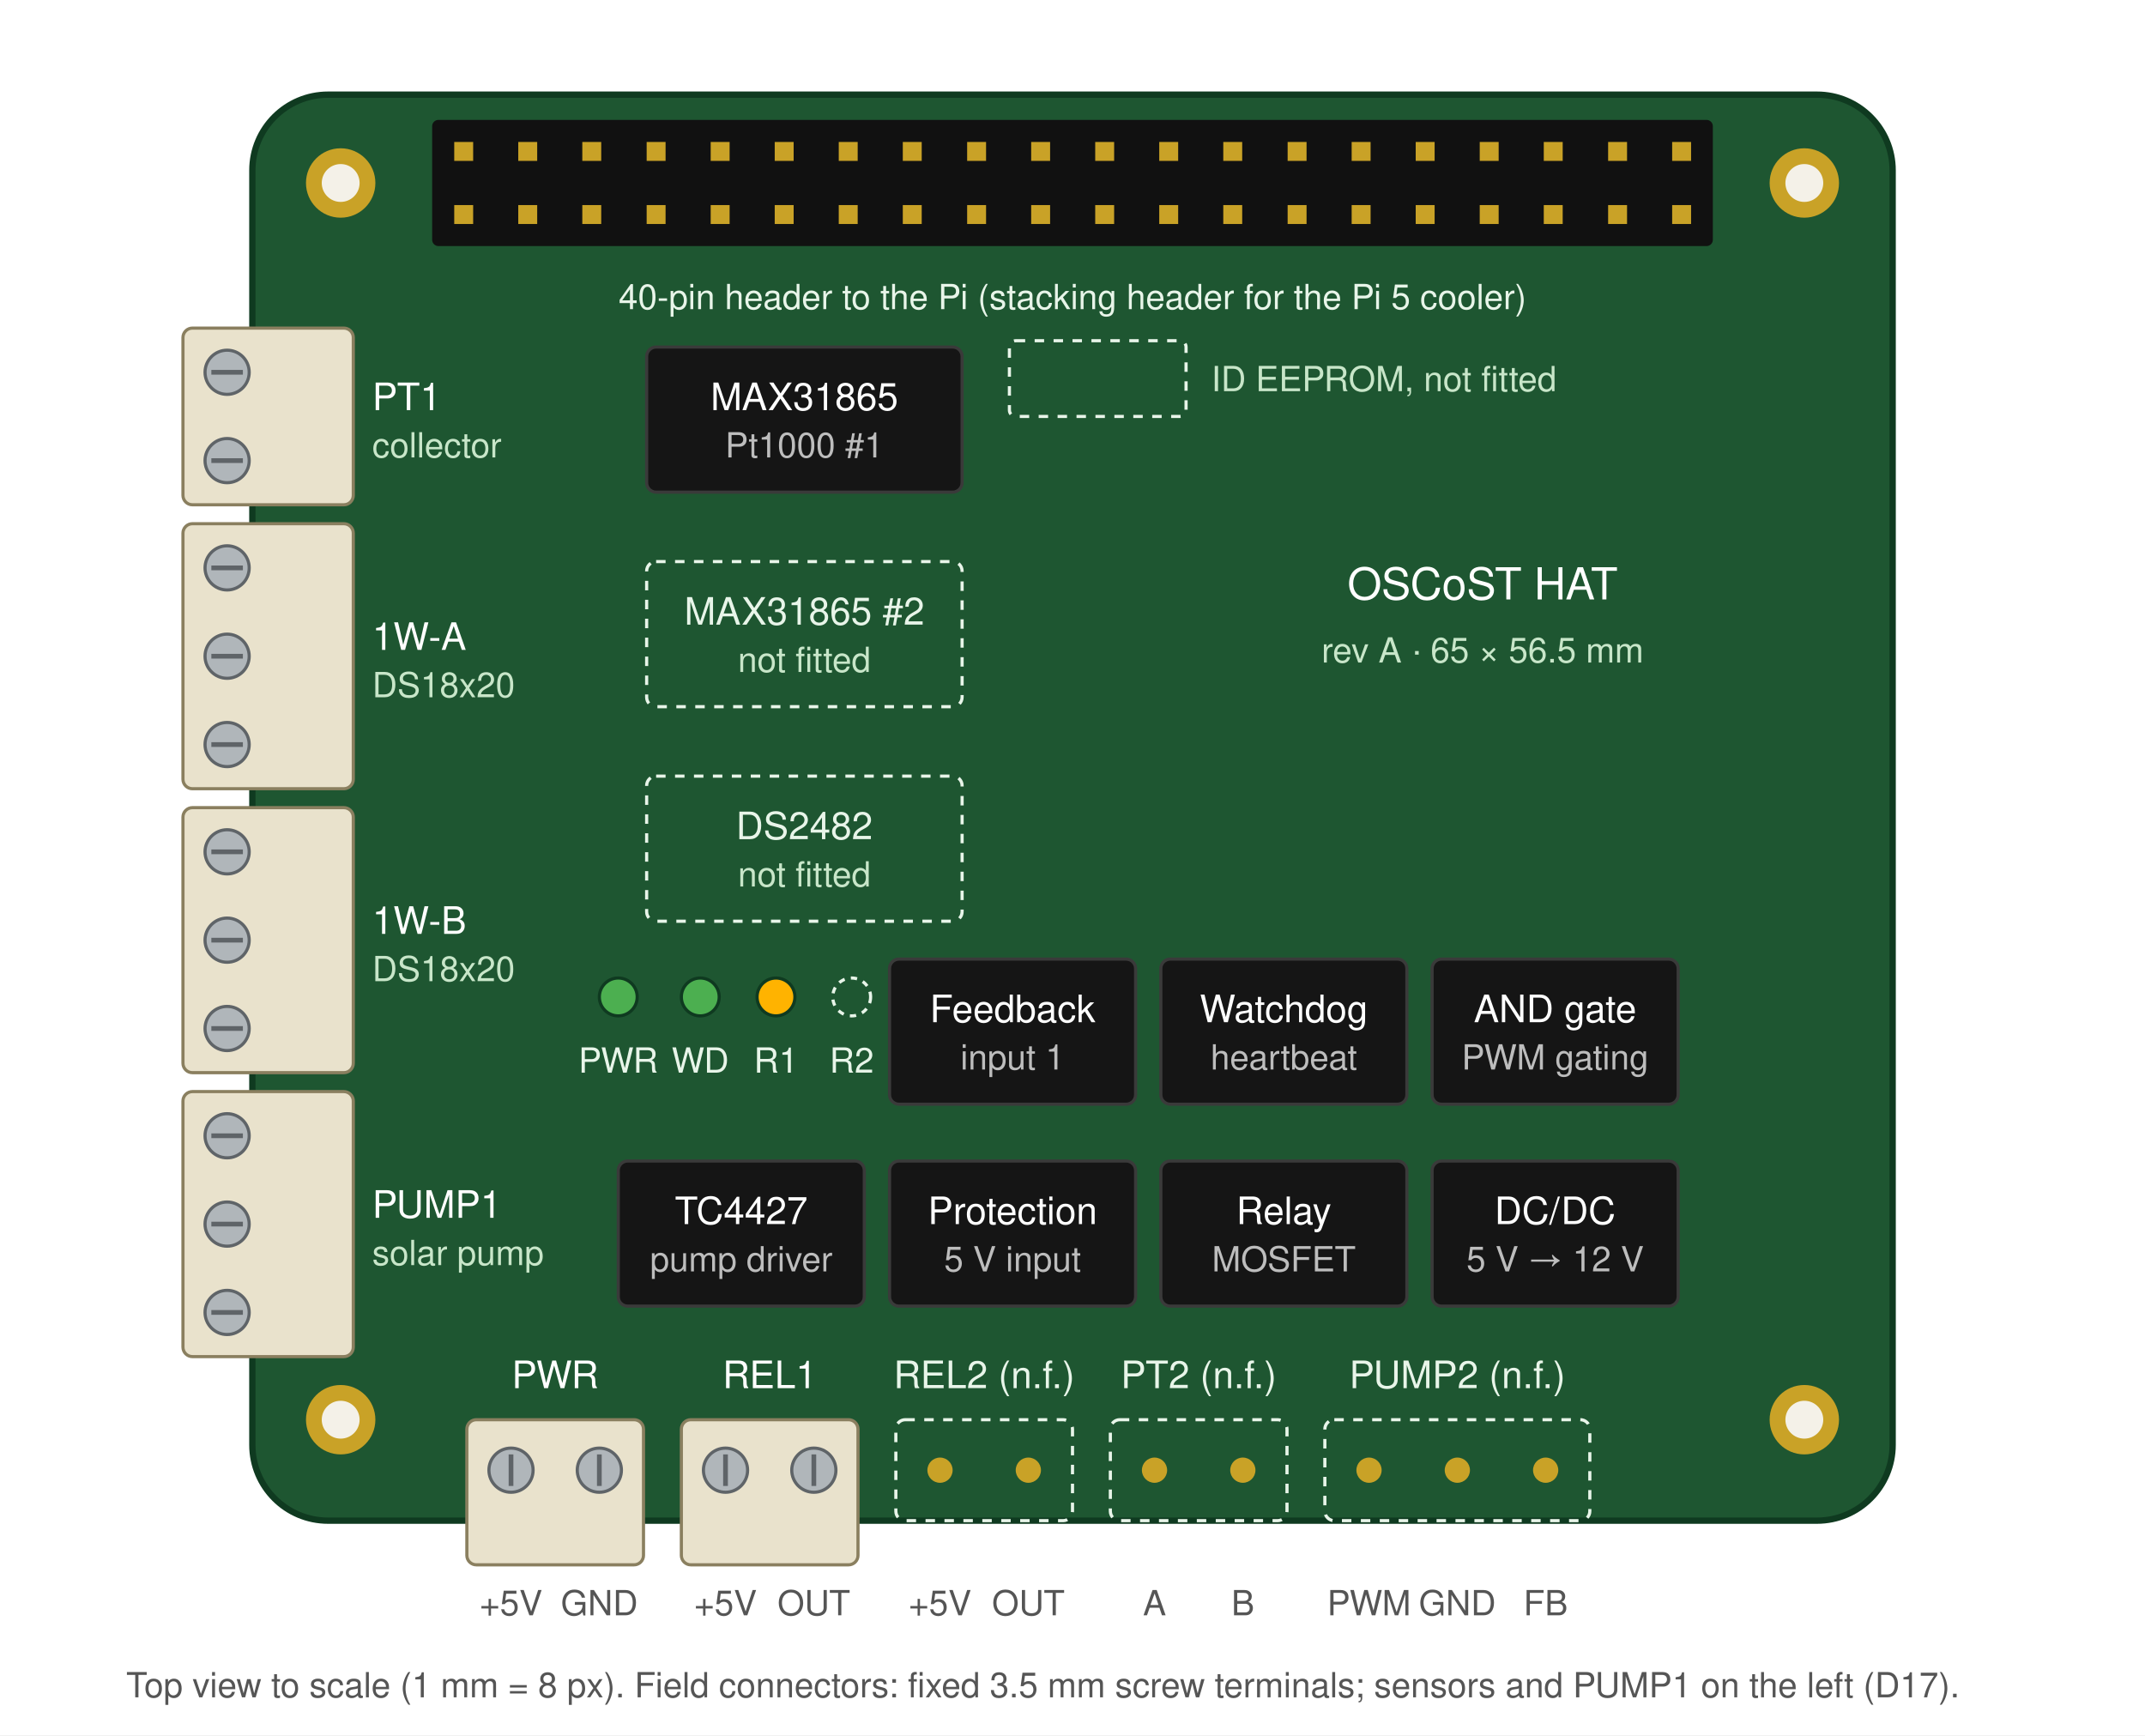
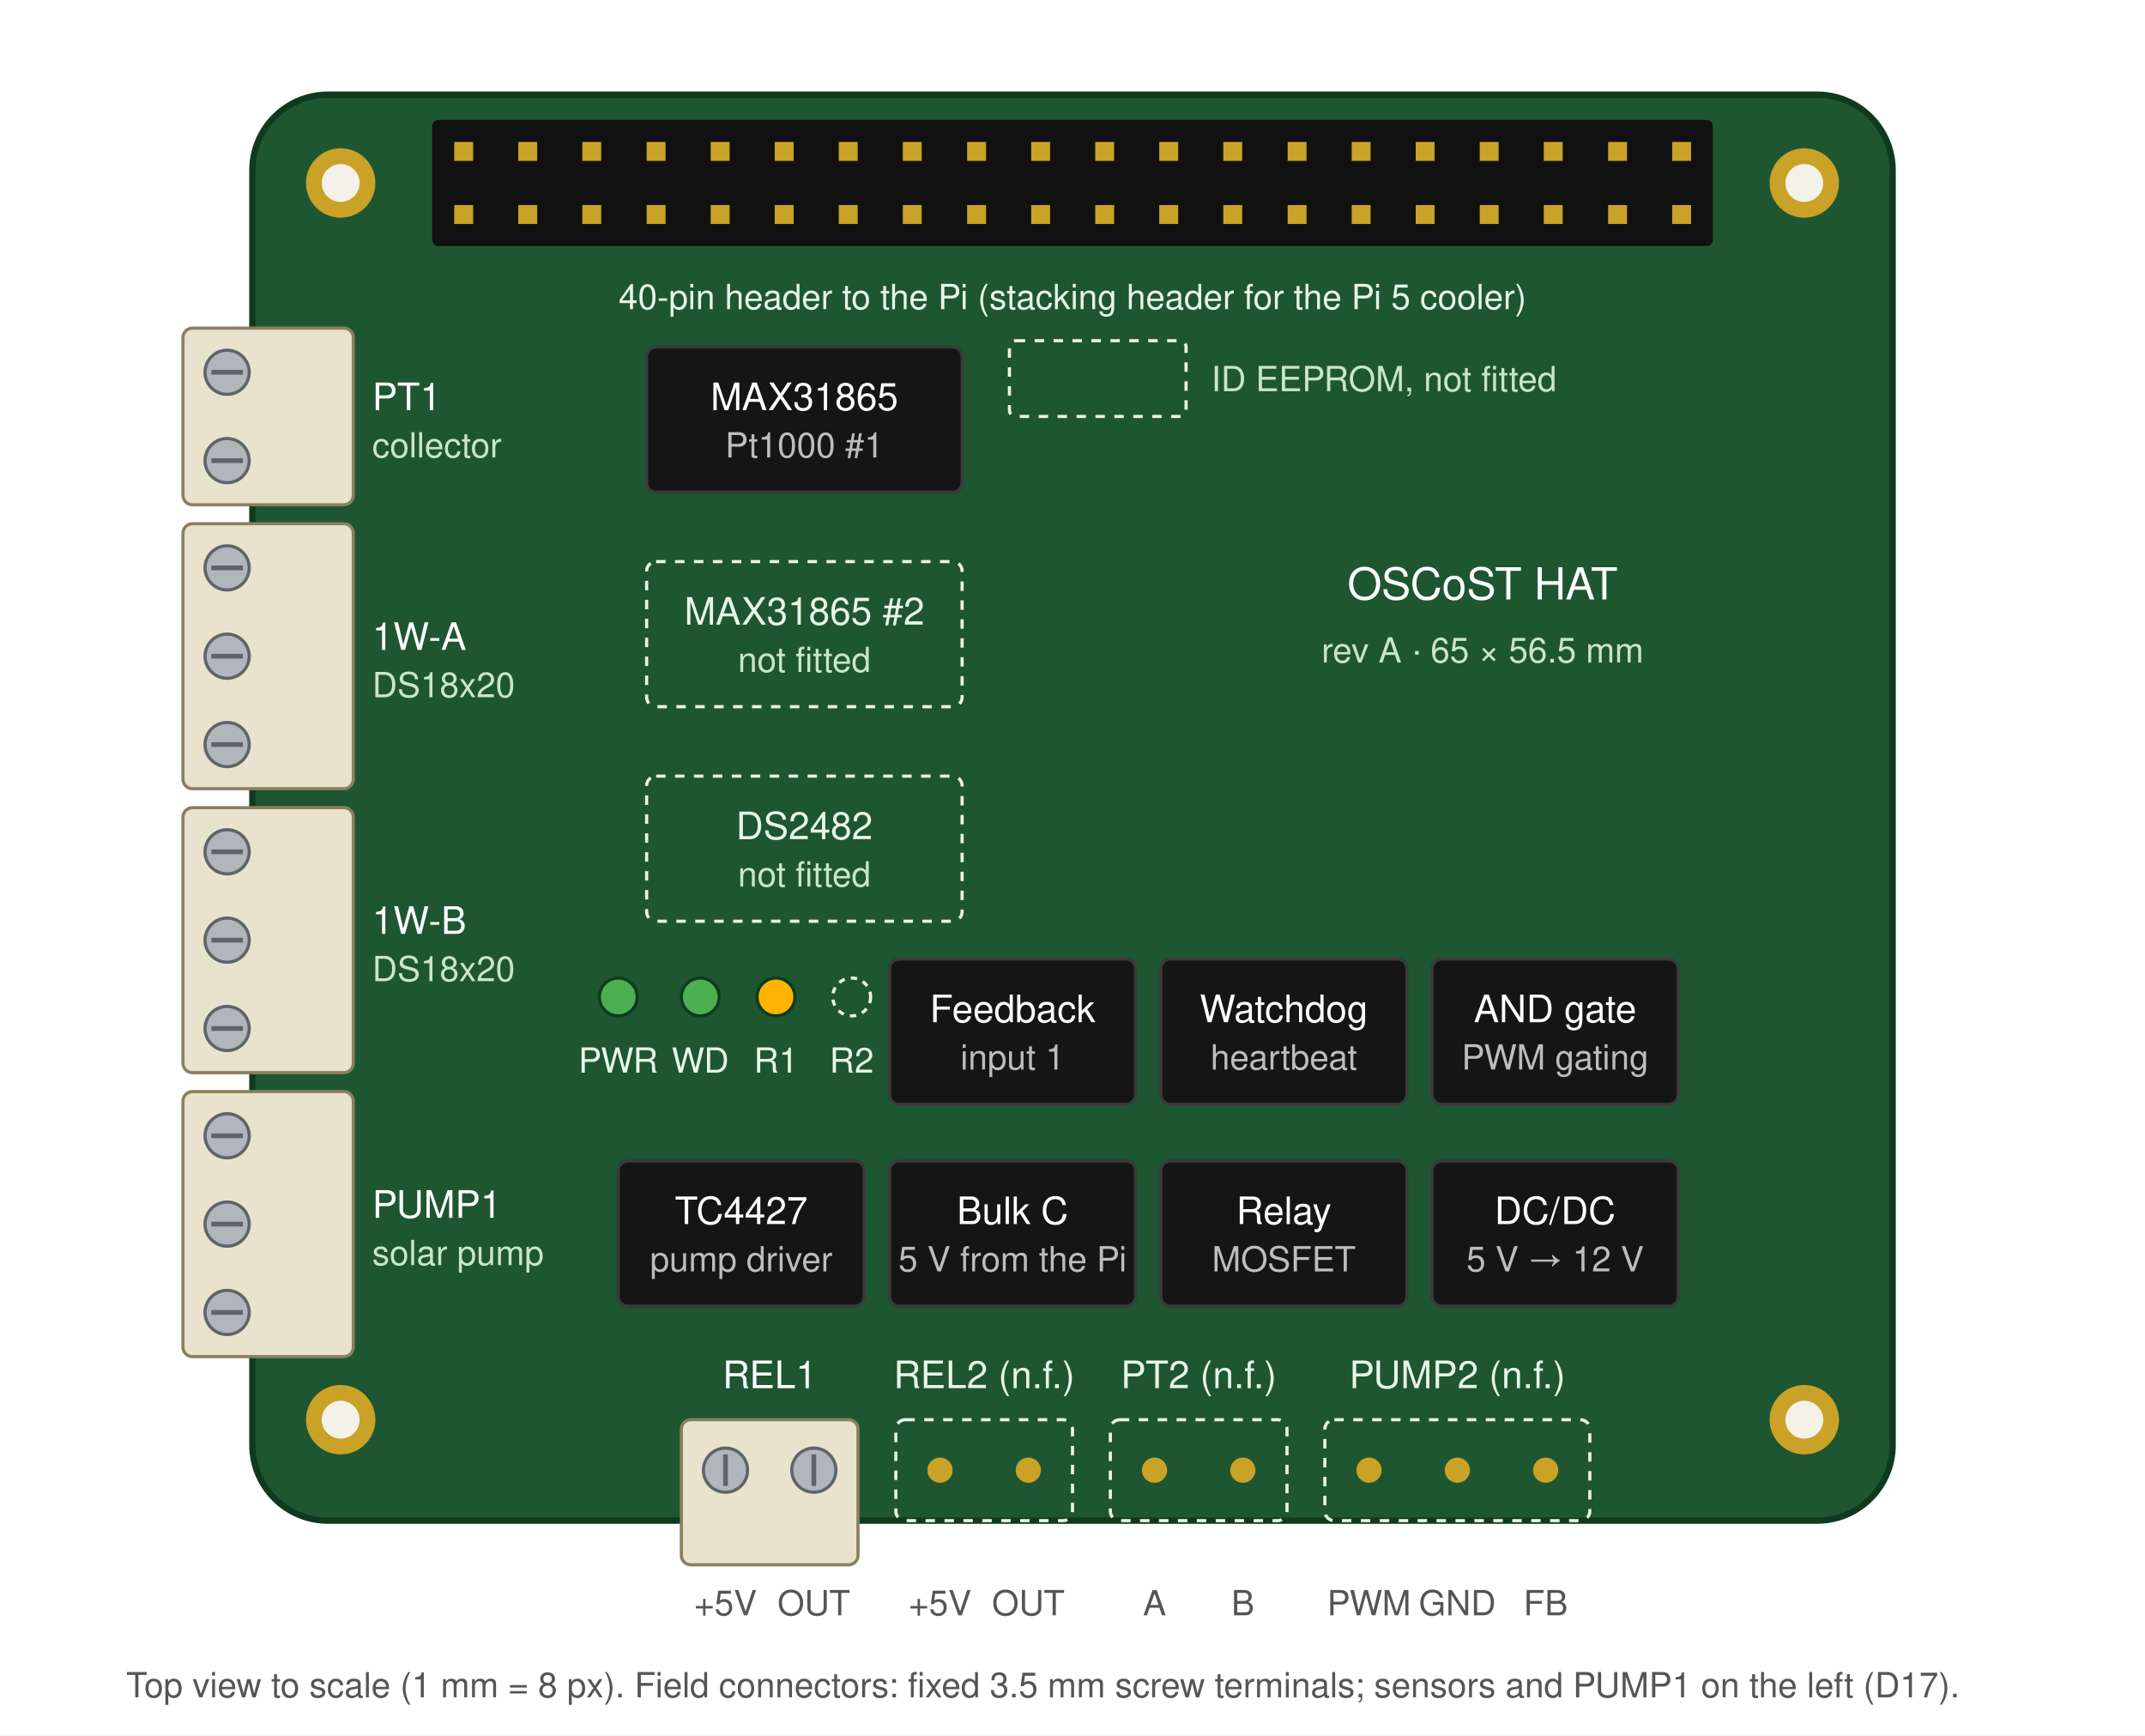
<svg xmlns="http://www.w3.org/2000/svg" width="680" height="550" viewBox="0 0 680 550" font-family="Helvetica, Arial, sans-serif">
  <rect width="680" height="550" fill="white" />
  <rect x="80" y="30" width="520" height="452" rx="24" fill="#1E5631" stroke="#0F3A20" stroke-width="2" />
  <circle cx="108" cy="58" r="11" fill="#C9A227" />
  <circle cx="108" cy="58" r="6" fill="#F4F1E8" />
  <circle cx="572" cy="58" r="11" fill="#C9A227" />
  <circle cx="572" cy="58" r="6" fill="#F4F1E8" />
  <circle cx="108" cy="450" r="11" fill="#C9A227" />
  <circle cx="108" cy="450" r="6" fill="#F4F1E8" />
  <circle cx="572" cy="450" r="11" fill="#C9A227" />
  <circle cx="572" cy="450" r="6" fill="#F4F1E8" />
  <rect x="137" y="38" width="406" height="40" rx="2" fill="#111111" />
  <rect x="144.0" y="45" width="6" height="6" fill="#C9A227" />
  <rect x="144.0" y="65" width="6" height="6" fill="#C9A227" />
  <rect x="164.3" y="45" width="6" height="6" fill="#C9A227" />
  <rect x="164.3" y="65" width="6" height="6" fill="#C9A227" />
  <rect x="184.6" y="45" width="6" height="6" fill="#C9A227" />
  <rect x="184.6" y="65" width="6" height="6" fill="#C9A227" />
  <rect x="205.0" y="45" width="6" height="6" fill="#C9A227" />
  <rect x="205.0" y="65" width="6" height="6" fill="#C9A227" />
  <rect x="225.3" y="45" width="6" height="6" fill="#C9A227" />
  <rect x="225.3" y="65" width="6" height="6" fill="#C9A227" />
  <rect x="245.6" y="45" width="6" height="6" fill="#C9A227" />
  <rect x="245.6" y="65" width="6" height="6" fill="#C9A227" />
  <rect x="265.9" y="45" width="6" height="6" fill="#C9A227" />
  <rect x="265.9" y="65" width="6" height="6" fill="#C9A227" />
  <rect x="286.2" y="45" width="6" height="6" fill="#C9A227" />
  <rect x="286.2" y="65" width="6" height="6" fill="#C9A227" />
  <rect x="306.6" y="45" width="6" height="6" fill="#C9A227" />
  <rect x="306.6" y="65" width="6" height="6" fill="#C9A227" />
  <rect x="326.9" y="45" width="6" height="6" fill="#C9A227" />
  <rect x="326.9" y="65" width="6" height="6" fill="#C9A227" />
  <rect x="347.2" y="45" width="6" height="6" fill="#C9A227" />
  <rect x="347.2" y="65" width="6" height="6" fill="#C9A227" />
  <rect x="367.5" y="45" width="6" height="6" fill="#C9A227" />
  <rect x="367.5" y="65" width="6" height="6" fill="#C9A227" />
  <rect x="387.8" y="45" width="6" height="6" fill="#C9A227" />
  <rect x="387.8" y="65" width="6" height="6" fill="#C9A227" />
  <rect x="408.2" y="45" width="6" height="6" fill="#C9A227" />
  <rect x="408.2" y="65" width="6" height="6" fill="#C9A227" />
  <rect x="428.5" y="45" width="6" height="6" fill="#C9A227" />
  <rect x="428.5" y="65" width="6" height="6" fill="#C9A227" />
  <rect x="448.8" y="45" width="6" height="6" fill="#C9A227" />
  <rect x="448.8" y="65" width="6" height="6" fill="#C9A227" />
  <rect x="469.1" y="45" width="6" height="6" fill="#C9A227" />
  <rect x="469.1" y="65" width="6" height="6" fill="#C9A227" />
  <rect x="489.4" y="45" width="6" height="6" fill="#C9A227" />
  <rect x="489.4" y="65" width="6" height="6" fill="#C9A227" />
  <rect x="509.8" y="45" width="6" height="6" fill="#C9A227" />
  <rect x="509.8" y="65" width="6" height="6" fill="#C9A227" />
  <rect x="530.1" y="45" width="6" height="6" fill="#C9A227" />
  <rect x="530.1" y="65" width="6" height="6" fill="#C9A227" />
  <text class="ts" x="340" y="98" text-anchor="middle" style="font-size:11px;font-weight:400;fill:#E8F5E9">40-pin header to the Pi (stacking header for the Pi 5 cooler)</text>
  <rect x="320" y="108" width="56" height="24" rx="2" fill="none" stroke="#E8F5E9" stroke-width="1" stroke-dasharray="3 3" />
  <text class="ts" x="384" y="124" text-anchor="start" style="font-size:11px;font-weight:400;fill:#C8E6C9">ID EEPROM, not fitted</text>
  <rect x="58" y="104" width="54" height="56" rx="3" fill="#E9E2CC" stroke="#8A7F5F" stroke-width="1" />
  <circle cx="72" cy="118" r="7" fill="#B0B6BA" stroke="#5F6468" />
  <line x1="67" y1="118" x2="77" y2="118" stroke="#5F6468" stroke-width="1.5" />
  <circle cx="72" cy="146" r="7" fill="#B0B6BA" stroke="#5F6468" />
  <line x1="67" y1="146" x2="77" y2="146" stroke="#5F6468" stroke-width="1.5" />
  <text class="th" x="118" y="130.0" text-anchor="start" style="font-size:12px;font-weight:500;fill:#ffffff">PT1</text>
  <text class="ts" x="118" y="145.0" text-anchor="start" style="font-size:11px;font-weight:400;fill:#C8E6C9">collector</text>
  <rect x="58" y="166" width="54" height="84" rx="3" fill="#E9E2CC" stroke="#8A7F5F" stroke-width="1" />
  <circle cx="72" cy="180" r="7" fill="#B0B6BA" stroke="#5F6468" />
  <line x1="67" y1="180" x2="77" y2="180" stroke="#5F6468" stroke-width="1.5" />
  <circle cx="72" cy="208" r="7" fill="#B0B6BA" stroke="#5F6468" />
  <line x1="67" y1="208" x2="77" y2="208" stroke="#5F6468" stroke-width="1.5" />
  <circle cx="72" cy="236" r="7" fill="#B0B6BA" stroke="#5F6468" />
  <line x1="67" y1="236" x2="77" y2="236" stroke="#5F6468" stroke-width="1.5" />
  <text class="th" x="118" y="206.0" text-anchor="start" style="font-size:12px;font-weight:500;fill:#ffffff">1W-A</text>
  <text class="ts" x="118" y="221.0" text-anchor="start" style="font-size:11px;font-weight:400;fill:#C8E6C9">DS18x20</text>
  <rect x="58" y="256" width="54" height="84" rx="3" fill="#E9E2CC" stroke="#8A7F5F" stroke-width="1" />
  <circle cx="72" cy="270" r="7" fill="#B0B6BA" stroke="#5F6468" />
  <line x1="67" y1="270" x2="77" y2="270" stroke="#5F6468" stroke-width="1.5" />
  <circle cx="72" cy="298" r="7" fill="#B0B6BA" stroke="#5F6468" />
  <line x1="67" y1="298" x2="77" y2="298" stroke="#5F6468" stroke-width="1.5" />
  <circle cx="72" cy="326" r="7" fill="#B0B6BA" stroke="#5F6468" />
  <line x1="67" y1="326" x2="77" y2="326" stroke="#5F6468" stroke-width="1.5" />
  <text class="th" x="118" y="296.0" text-anchor="start" style="font-size:12px;font-weight:500;fill:#ffffff">1W-B</text>
  <text class="ts" x="118" y="311.0" text-anchor="start" style="font-size:11px;font-weight:400;fill:#C8E6C9">DS18x20</text>
  <rect x="58" y="346" width="54" height="84" rx="3" fill="#E9E2CC" stroke="#8A7F5F" stroke-width="1" />
  <circle cx="72" cy="360" r="7" fill="#B0B6BA" stroke="#5F6468" />
  <line x1="67" y1="360" x2="77" y2="360" stroke="#5F6468" stroke-width="1.5" />
  <circle cx="72" cy="388" r="7" fill="#B0B6BA" stroke="#5F6468" />
  <line x1="67" y1="388" x2="77" y2="388" stroke="#5F6468" stroke-width="1.5" />
  <circle cx="72" cy="416" r="7" fill="#B0B6BA" stroke="#5F6468" />
  <line x1="67" y1="416" x2="77" y2="416" stroke="#5F6468" stroke-width="1.5" />
  <text class="th" x="118" y="386.0" text-anchor="start" style="font-size:12px;font-weight:500;fill:#ffffff">PUMP1</text>
  <text class="ts" x="118" y="401.0" text-anchor="start" style="font-size:11px;font-weight:400;fill:#C8E6C9">solar pump</text>
-   <rect x="148" y="450" width="56" height="46" rx="3" fill="#E9E2CC" stroke="#8A7F5F" stroke-width="1" />
-   <circle cx="162" cy="466" r="7" fill="#B0B6BA" stroke="#5F6468" />
-   <line x1="162" y1="461" x2="162" y2="471" stroke="#5F6468" stroke-width="1.5" />
-   <text class="ts" x="162" y="512" text-anchor="middle" style="font-size:11px;font-weight:400;fill:#555555">+5V</text>
-   <circle cx="190" cy="466" r="7" fill="#B0B6BA" stroke="#5F6468" />
-   <line x1="190" y1="461" x2="190" y2="471" stroke="#5F6468" stroke-width="1.5" />
-   <text class="ts" x="190" y="512" text-anchor="middle" style="font-size:11px;font-weight:400;fill:#555555">GND</text>
-   <text class="th" x="176.0" y="440" text-anchor="middle" style="font-size:12px;font-weight:500;fill:#ffffff">PWR</text>
  <rect x="216" y="450" width="56" height="46" rx="3" fill="#E9E2CC" stroke="#8A7F5F" stroke-width="1" />
  <circle cx="230" cy="466" r="7" fill="#B0B6BA" stroke="#5F6468" />
  <line x1="230" y1="461" x2="230" y2="471" stroke="#5F6468" stroke-width="1.5" />
  <text class="ts" x="230" y="512" text-anchor="middle" style="font-size:11px;font-weight:400;fill:#555555">+5V</text>
  <circle cx="258" cy="466" r="7" fill="#B0B6BA" stroke="#5F6468" />
  <line x1="258" y1="461" x2="258" y2="471" stroke="#5F6468" stroke-width="1.5" />
  <text class="ts" x="258" y="512" text-anchor="middle" style="font-size:11px;font-weight:400;fill:#555555">OUT</text>
  <text class="th" x="244.0" y="440" text-anchor="middle" style="font-size:12px;font-weight:500;fill:#ffffff">REL1</text>
  <rect x="284" y="450" width="56" height="32" rx="3" fill="none" stroke="#E8F5E9" stroke-width="1" stroke-dasharray="3 3" />
  <circle cx="298" cy="466" r="4" fill="#C9A227" />
  <text class="ts" x="298" y="512" text-anchor="middle" style="font-size:11px;font-weight:400;fill:#555555">+5V</text>
  <circle cx="326" cy="466" r="4" fill="#C9A227" />
  <text class="ts" x="326" y="512" text-anchor="middle" style="font-size:11px;font-weight:400;fill:#555555">OUT</text>
  <text class="th" x="312.0" y="440" text-anchor="middle" style="font-size:12px;font-weight:500;fill:#E8F5E9">REL2 (n.f.)</text>
  <rect x="352" y="450" width="56" height="32" rx="3" fill="none" stroke="#E8F5E9" stroke-width="1" stroke-dasharray="3 3" />
  <circle cx="366" cy="466" r="4" fill="#C9A227" />
  <text class="ts" x="366" y="512" text-anchor="middle" style="font-size:11px;font-weight:400;fill:#555555">A</text>
  <circle cx="394" cy="466" r="4" fill="#C9A227" />
  <text class="ts" x="394" y="512" text-anchor="middle" style="font-size:11px;font-weight:400;fill:#555555">B</text>
  <text class="th" x="380.0" y="440" text-anchor="middle" style="font-size:12px;font-weight:500;fill:#E8F5E9">PT2 (n.f.)</text>
  <rect x="420" y="450" width="84" height="32" rx="3" fill="none" stroke="#E8F5E9" stroke-width="1" stroke-dasharray="3 3" />
  <circle cx="434" cy="466" r="4" fill="#C9A227" />
  <text class="ts" x="434" y="512" text-anchor="middle" style="font-size:11px;font-weight:400;fill:#555555">PWM</text>
  <circle cx="462" cy="466" r="4" fill="#C9A227" />
  <text class="ts" x="462" y="512" text-anchor="middle" style="font-size:11px;font-weight:400;fill:#555555">GND</text>
  <circle cx="490" cy="466" r="4" fill="#C9A227" />
  <text class="ts" x="490" y="512" text-anchor="middle" style="font-size:11px;font-weight:400;fill:#555555">FB</text>
  <text class="th" x="462.0" y="440" text-anchor="middle" style="font-size:12px;font-weight:500;fill:#E8F5E9">PUMP2 (n.f.)</text>
  <rect x="205" y="110" width="100" height="46" rx="3" fill="#151515" stroke="#3a3a3a" stroke-width="1" />
  <text class="th" x="255.0" y="130.0" text-anchor="middle" style="font-size:12px;font-weight:500;fill:#ffffff">MAX31865</text>
  <text class="ts" x="255.0" y="145.0" text-anchor="middle" style="font-size:11px;font-weight:400;fill:#bdbdbd">Pt1000 #1</text>
  <rect x="205" y="178" width="100" height="46" rx="3" fill="none" stroke="#E8F5E9" stroke-width="1" stroke-dasharray="3 3" />
  <text class="th" x="255" y="198" text-anchor="middle" style="font-size:12px;font-weight:500;fill:#E8F5E9">MAX31865 #2</text>
  <text class="ts" x="255" y="213" text-anchor="middle" style="font-size:11px;font-weight:400;fill:#C8E6C9">not fitted</text>
  <rect x="205" y="246" width="100" height="46" rx="3" fill="none" stroke="#E8F5E9" stroke-width="1" stroke-dasharray="3 3" />
  <text class="th" x="255" y="266" text-anchor="middle" style="font-size:12px;font-weight:500;fill:#E8F5E9">DS2482</text>
  <text class="ts" x="255" y="281" text-anchor="middle" style="font-size:11px;font-weight:400;fill:#C8E6C9">not fitted</text>
  <rect x="196" y="368" width="78" height="46" rx="3" fill="#151515" stroke="#3a3a3a" stroke-width="1" />
  <text class="th" x="235.0" y="388.0" text-anchor="middle" style="font-size:12px;font-weight:500;fill:#ffffff">TC4427</text>
  <text class="ts" x="235.0" y="403.0" text-anchor="middle" style="font-size:11px;font-weight:400;fill:#bdbdbd">pump driver</text>
  <rect x="282" y="368" width="78" height="46" rx="3" fill="#151515" stroke="#3a3a3a" stroke-width="1" />
-   <text class="th" x="321.0" y="388.0" text-anchor="middle" style="font-size:12px;font-weight:500;fill:#ffffff">Protection</text>
-   <text class="ts" x="321.0" y="403.0" text-anchor="middle" style="font-size:11px;font-weight:400;fill:#bdbdbd">5 V input</text>
+   <text class="th" x="321.0" y="388.0" text-anchor="middle" style="font-size:12px;font-weight:500;fill:#ffffff">Bulk C</text>
+   <text class="ts" x="321.0" y="403.0" text-anchor="middle" style="font-size:11px;font-weight:400;fill:#bdbdbd">5 V from the Pi</text>
  <rect x="368" y="368" width="78" height="46" rx="3" fill="#151515" stroke="#3a3a3a" stroke-width="1" />
  <text class="th" x="407.0" y="388.0" text-anchor="middle" style="font-size:12px;font-weight:500;fill:#ffffff">Relay</text>
  <text class="ts" x="407.0" y="403.0" text-anchor="middle" style="font-size:11px;font-weight:400;fill:#bdbdbd">MOSFET</text>
  <rect x="454" y="368" width="78" height="46" rx="3" fill="#151515" stroke="#3a3a3a" stroke-width="1" />
  <text class="th" x="493.0" y="388.0" text-anchor="middle" style="font-size:12px;font-weight:500;fill:#ffffff">DC/DC</text>
  <text class="ts" x="493.0" y="403.0" text-anchor="middle" style="font-size:11px;font-weight:400;fill:#bdbdbd">5 V → 12 V</text>
  <rect x="282" y="304" width="78" height="46" rx="3" fill="#151515" stroke="#3a3a3a" stroke-width="1" />
  <text class="th" x="321.0" y="324.0" text-anchor="middle" style="font-size:12px;font-weight:500;fill:#ffffff">Feedback</text>
  <text class="ts" x="321.0" y="339.0" text-anchor="middle" style="font-size:11px;font-weight:400;fill:#bdbdbd">input 1</text>
  <rect x="368" y="304" width="78" height="46" rx="3" fill="#151515" stroke="#3a3a3a" stroke-width="1" />
  <text class="th" x="407.0" y="324.0" text-anchor="middle" style="font-size:12px;font-weight:500;fill:#ffffff">Watchdog</text>
  <text class="ts" x="407.0" y="339.0" text-anchor="middle" style="font-size:11px;font-weight:400;fill:#bdbdbd">heartbeat</text>
  <rect x="454" y="304" width="78" height="46" rx="3" fill="#151515" stroke="#3a3a3a" stroke-width="1" />
  <text class="th" x="493.0" y="324.0" text-anchor="middle" style="font-size:12px;font-weight:500;fill:#ffffff">AND gate</text>
  <text class="ts" x="493.0" y="339.0" text-anchor="middle" style="font-size:11px;font-weight:400;fill:#bdbdbd">PWM gating</text>
  <circle cx="196" cy="316" r="6" fill="#4CAF50" stroke="#0F3A20" />
  <text class="ts" x="196" y="340" text-anchor="middle" style="font-size:11px;font-weight:400;fill:#E8F5E9">PWR</text>
  <circle cx="222" cy="316" r="6" fill="#4CAF50" stroke="#0F3A20" />
  <text class="ts" x="222" y="340" text-anchor="middle" style="font-size:11px;font-weight:400;fill:#E8F5E9">WD</text>
  <circle cx="246" cy="316" r="6" fill="#FFB300" stroke="#0F3A20" />
  <text class="ts" x="246" y="340" text-anchor="middle" style="font-size:11px;font-weight:400;fill:#E8F5E9">R1</text>
  <circle cx="270" cy="316" r="6" fill="none" stroke="#E8F5E9" stroke-dasharray="2 2" />
  <text class="ts" x="270" y="340" text-anchor="middle" style="font-size:11px;font-weight:400;fill:#E8F5E9">R2</text>
  <text class="th" x="470" y="190" text-anchor="middle" style="font-size:14px;font-weight:500;fill:#ffffff">OSCoST HAT</text>
  <text class="ts" x="470" y="210" text-anchor="middle" style="font-size:11px;font-weight:400;fill:#C8E6C9">rev A · 65 × 56.5 mm</text>
  <text class="ts" x="40" y="538" text-anchor="start" style="font-size:11px;font-weight:400;fill:#555555">Top view to scale (1 mm = 8 px). Field connectors: fixed 3.5 mm screw terminals; sensors and PUMP1 on the left (D17).</text>
</svg>
